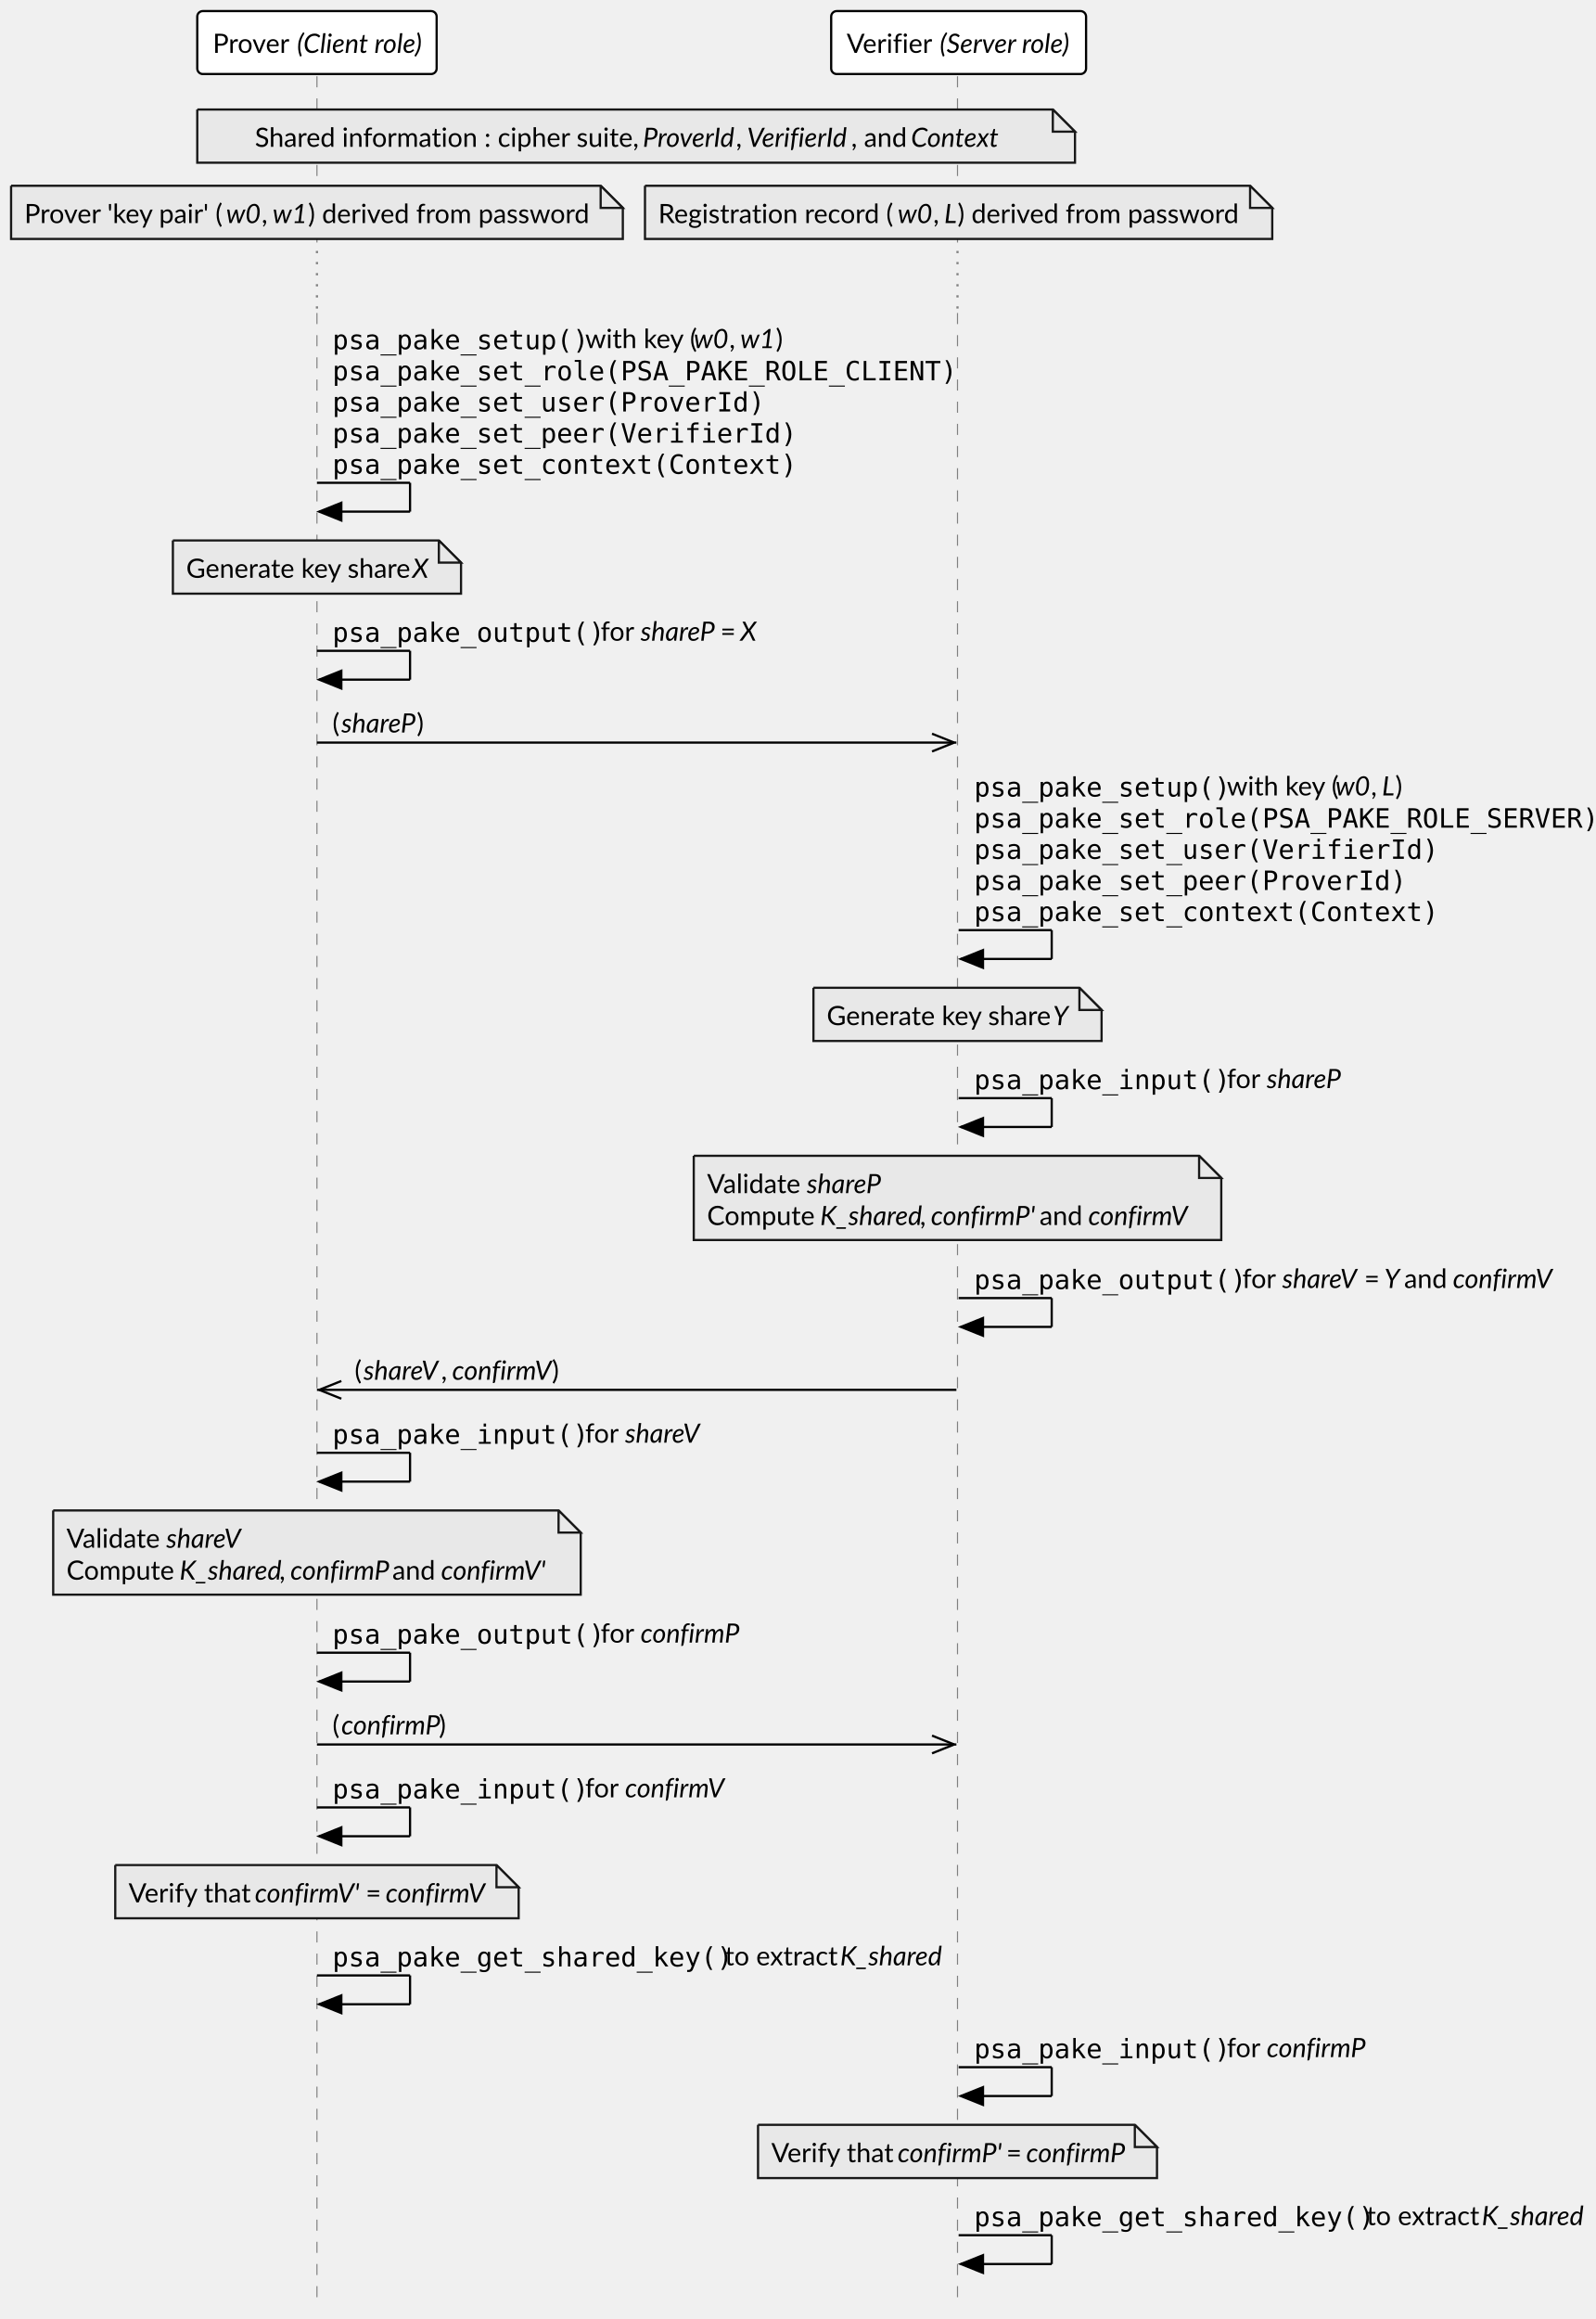
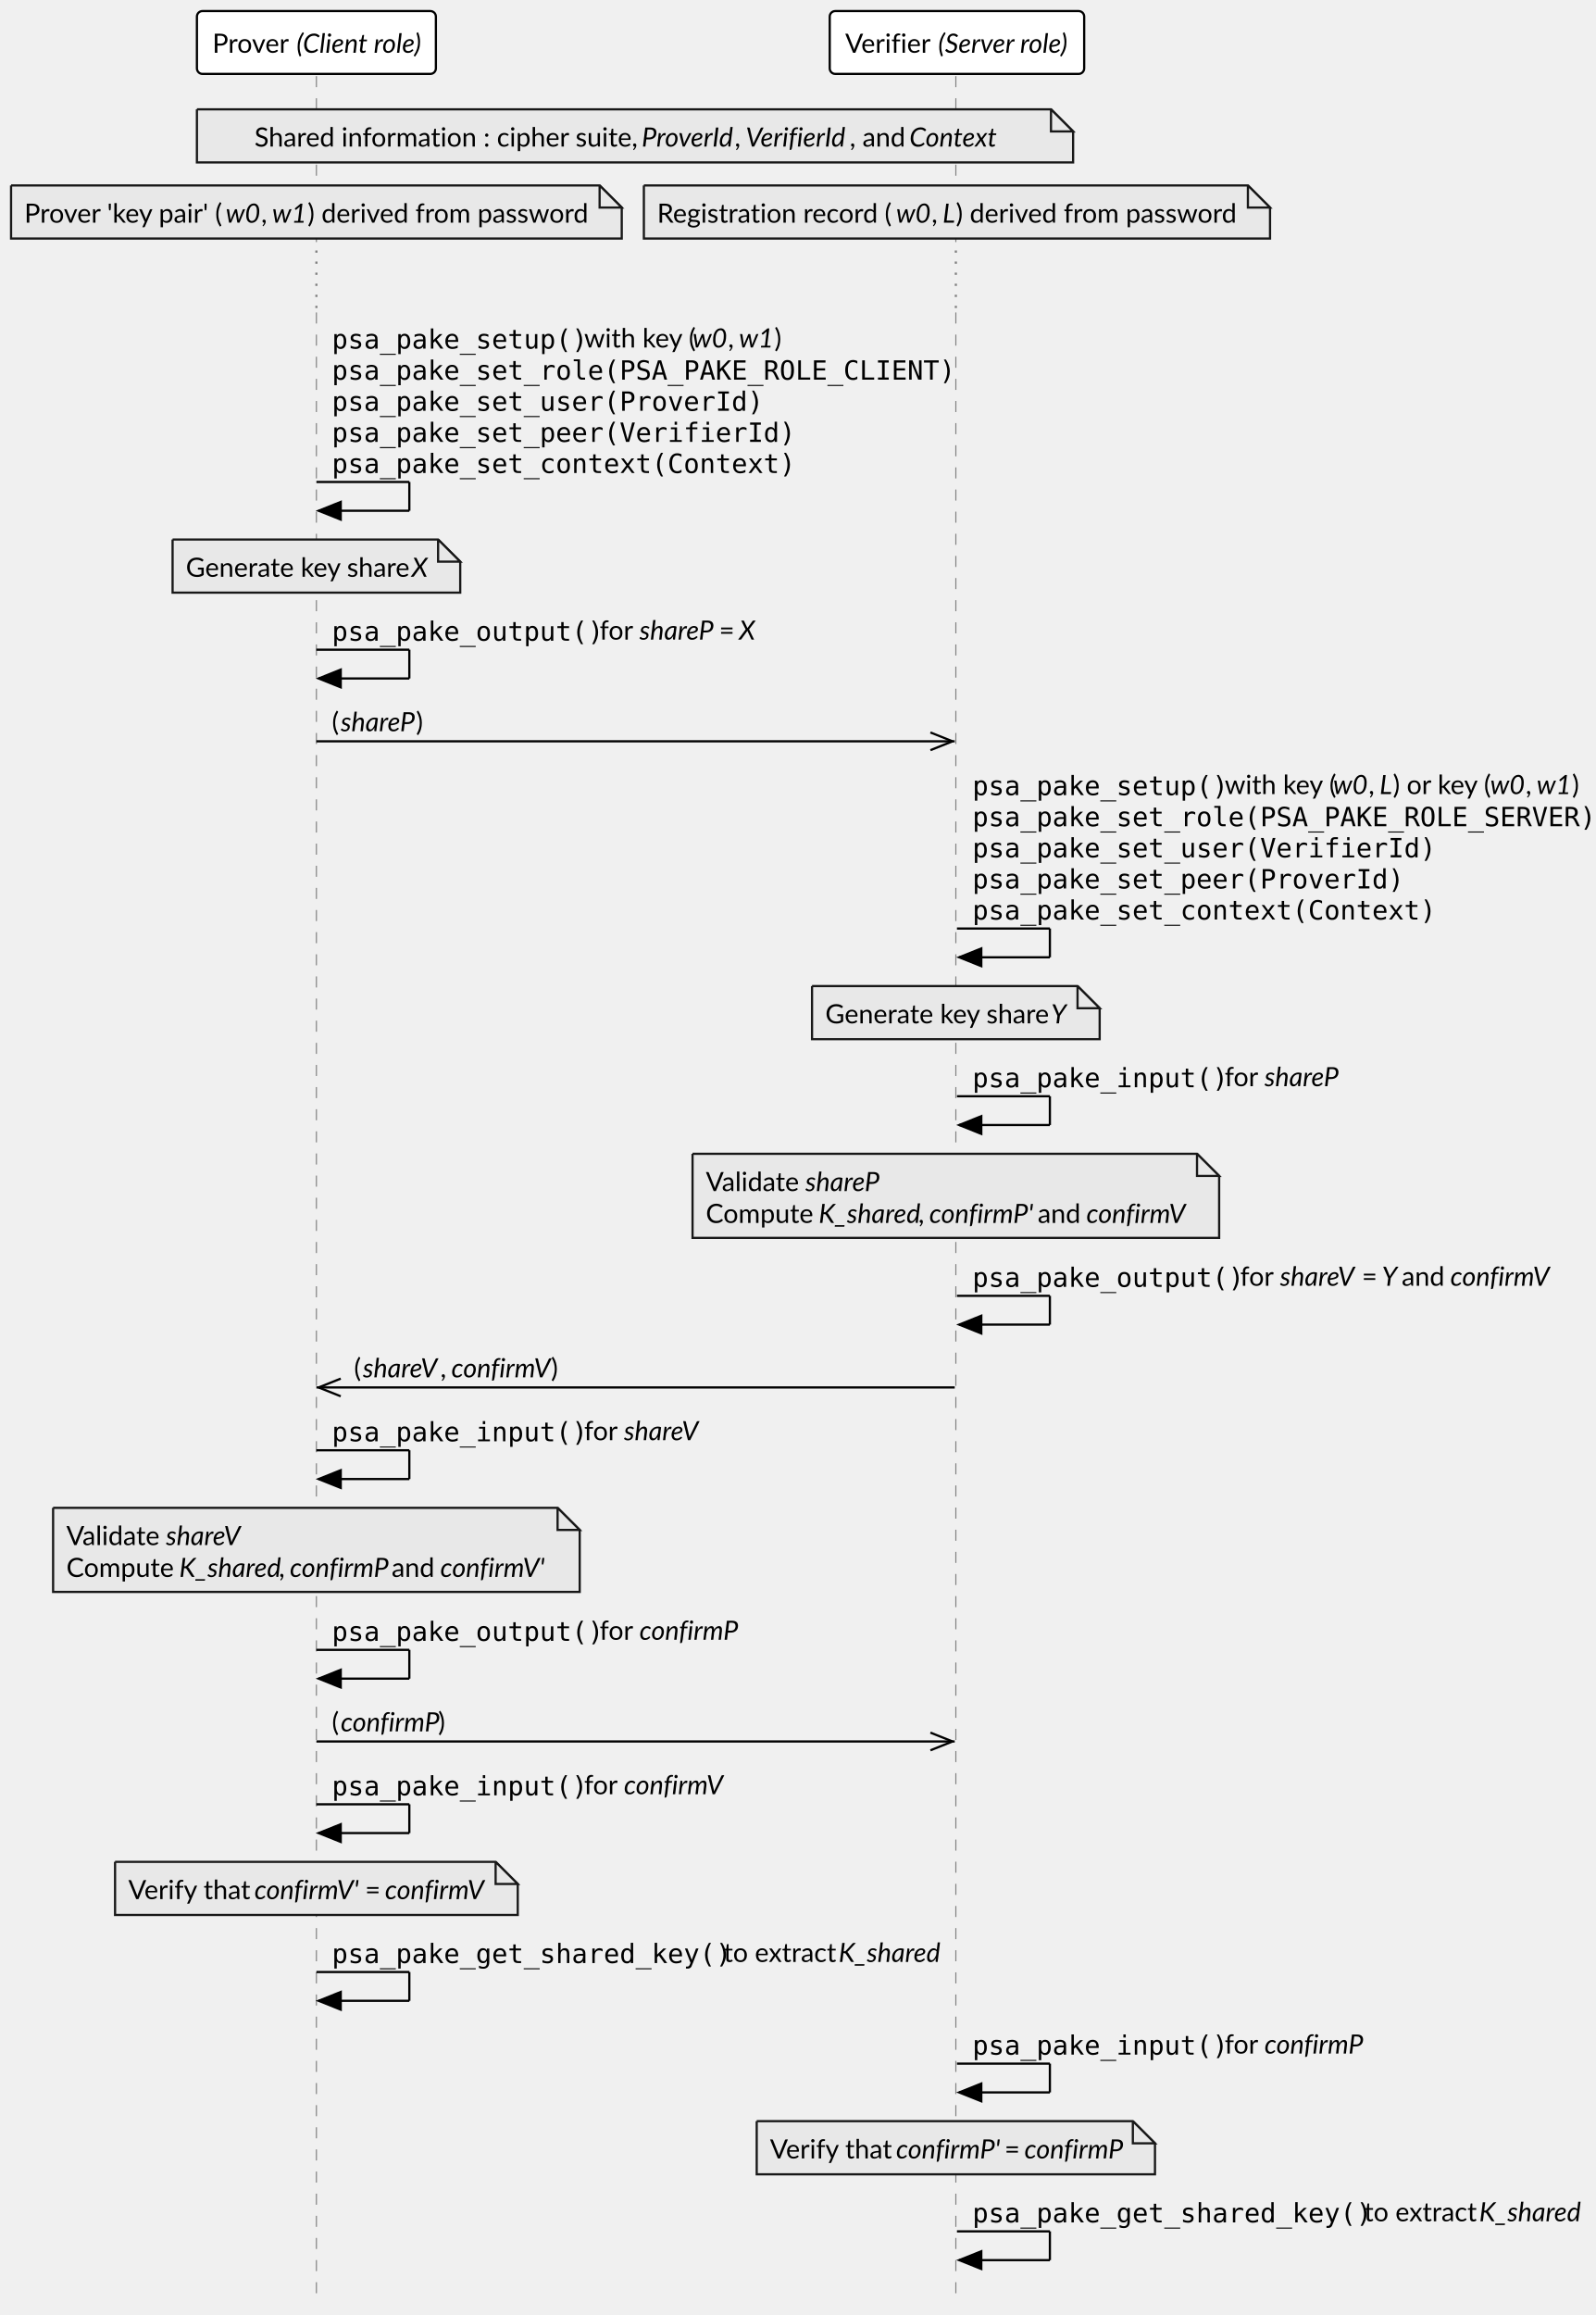
- <svg xmlns="http://www.w3.org/2000/svg" contentStyleType="text/css" height="1046px" preserveAspectRatio="none" style="width:720px;height:1046px;background:#FFFFFF55;" version="1.1" viewBox="0 0 720 1046" width="720px" zoomAndPan="magnify">
+ <svg xmlns="http://www.w3.org/2000/svg" contentStyleType="text/css" height="1046px" preserveAspectRatio="none" style="width:721px;height:1046px;background:#FFFFFF55;" version="1.1" viewBox="0 0 721 1046" width="721px" zoomAndPan="magnify">
  <defs />
  <g>
    <line style="stroke:#808080;stroke-width:0.5;stroke-dasharray:5.0,5.0;" x1="143" x2="143" y1="34.392" y2="113.176" />
    <line style="stroke:#808080;stroke-width:1.0;stroke-dasharray:1.0,4.0;" x1="143" x2="143" y1="113.176" y2="141.176" />
    <line style="stroke:#808080;stroke-width:0.5;stroke-dasharray:5.0,5.0;" x1="143" x2="143" y1="141.176" y2="1039.208" />
    <line style="stroke:#808080;stroke-width:0.5;stroke-dasharray:5.0,5.0;" x1="432" x2="432" y1="34.392" y2="113.176" />
    <line style="stroke:#808080;stroke-width:1.0;stroke-dasharray:1.0,4.0;" x1="432" x2="432" y1="113.176" y2="141.176" />
    <line style="stroke:#808080;stroke-width:0.5;stroke-dasharray:5.0,5.0;" x1="432" x2="432" y1="141.176" y2="1039.208" />
    <rect fill="#FFFFFF" height="28.392" rx="2.5" ry="2.5" style="stroke:#000000;stroke-width:1.0;" width="108" x="89" y="5" />
    <text fill="#000000" font-family="Lato,sans-serif" font-size="12" lengthAdjust="spacing" textLength="36" x="96" y="23.837">Prover</text>
    <text fill="#000000" font-family="Lato,sans-serif" font-size="12" font-style="italic" lengthAdjust="spacing" textLength="56" x="134" y="23.837">(Client role)</text>
    <rect fill="#FFFFFF" height="28.392" rx="2.5" ry="2.5" style="stroke:#000000;stroke-width:1.0;" width="115" x="375" y="5" />
    <text fill="#000000" font-family="Lato,sans-serif" font-size="12" lengthAdjust="spacing" textLength="40" x="382" y="23.837">Verifier</text>
    <text fill="#000000" font-family="Lato,sans-serif" font-size="12" font-style="italic" lengthAdjust="spacing" textLength="59" x="424" y="23.837">(Server role)</text>
    <path d="M89,49.392 L89,73.392 L485,73.392 L485,59.392 L475,49.392 L89,49.392 " fill="#E8E8E8" style="stroke:#181818;stroke-width:1.0;" />
    <path d="M475,49.392 L475,59.392 L485,59.392 L475,49.392 " fill="#E8E8E8" style="stroke:#181818;stroke-width:1.0;" />
    <text fill="#000000" font-family="Lato,sans-serif" font-size="12" lengthAdjust="spacing" textLength="173" x="115" y="66.23">Shared information : cipher suite,</text>
    <text fill="#000000" font-family="Lato,sans-serif" font-size="12" font-style="italic" lengthAdjust="spacing" textLength="42" x="290" y="66.23">ProverId</text>
    <text fill="#000000" font-family="Lato,sans-serif" font-size="12" lengthAdjust="spacing" textLength="3" x="332" y="66.23">,</text>
    <text fill="#000000" font-family="Lato,sans-serif" font-size="12" font-style="italic" lengthAdjust="spacing" textLength="47" x="337" y="66.23">VerifierId</text>
    <text fill="#000000" font-family="Lato,sans-serif" font-size="12" lengthAdjust="spacing" textLength="25" x="384" y="66.23">, and</text>
    <text fill="#000000" font-family="Lato,sans-serif" font-size="12" font-style="italic" lengthAdjust="spacing" textLength="39" x="411" y="66.23">Context</text>
    <path d="M291,83.784 L291,107.784 L574,107.784 L574,93.784 L564,83.784 L291,83.784 " fill="#E8E8E8" style="stroke:#181818;stroke-width:1.0;" />
    <path d="M564,83.784 L564,93.784 L574,93.784 L564,83.784 " fill="#E8E8E8" style="stroke:#181818;stroke-width:1.0;" />
    <text fill="#000000" font-family="Lato,sans-serif" font-size="12" lengthAdjust="spacing" textLength="108" x="297" y="100.622">Registration record (</text>
    <text fill="#000000" font-family="Lato,sans-serif" font-size="12" font-style="italic" lengthAdjust="spacing" textLength="16" x="405" y="100.622">w0</text>
    <text fill="#000000" font-family="Lato,sans-serif" font-size="12" lengthAdjust="spacing" textLength="3" x="421" y="100.622">,</text>
    <text fill="#000000" font-family="Lato,sans-serif" font-size="12" font-style="italic" lengthAdjust="spacing" textLength="6" x="426" y="100.622">L</text>
    <text fill="#000000" font-family="Lato,sans-serif" font-size="12" lengthAdjust="spacing" textLength="127" x="432" y="100.622">) derived from password</text>
    <path d="M5,83.784 L5,107.784 L281,107.784 L281,93.784 L271,83.784 L5,83.784 " fill="#E8E8E8" style="stroke:#181818;stroke-width:1.0;" />
    <path d="M271,83.784 L271,93.784 L281,93.784 L271,83.784 " fill="#E8E8E8" style="stroke:#181818;stroke-width:1.0;" />
    <text fill="#000000" font-family="Lato,sans-serif" font-size="12" lengthAdjust="spacing" textLength="91" x="11" y="100.622">Prover 'key pair' (</text>
    <text fill="#000000" font-family="Lato,sans-serif" font-size="12" font-style="italic" lengthAdjust="spacing" textLength="16" x="102" y="100.622">w0</text>
    <text fill="#000000" font-family="Lato,sans-serif" font-size="12" lengthAdjust="spacing" textLength="3" x="118" y="100.622">,</text>
    <text fill="#000000" font-family="Lato,sans-serif" font-size="12" font-style="italic" lengthAdjust="spacing" textLength="16" x="123" y="100.622">w1</text>
    <text fill="#000000" font-family="Lato,sans-serif" font-size="12" lengthAdjust="spacing" textLength="127" x="139" y="100.622">) derived from password</text>
    <line style="stroke:#000000;stroke-width:1.0;" x1="143" x2="185" y1="217.772" y2="217.772" />
    <line style="stroke:#000000;stroke-width:1.0;" x1="185" x2="185" y1="217.772" y2="230.772" />
    <line style="stroke:#000000;stroke-width:1.0;" x1="144" x2="185" y1="230.772" y2="230.772" />
    <polygon fill="#000000" points="154,226.772,144,230.772,154,234.772" style="stroke:#000000;stroke-width:1.0;" />
    <text fill="#000000" font-family="Consolas,Menlo,monospace" font-size="12" lengthAdjust="spacing" textLength="112" x="150" y="157.506">psa_pake_setup()</text>
    <text fill="#000000" font-family="Lato,sans-serif" font-size="12" lengthAdjust="spacing" textLength="49" x="264" y="157.014">with key (</text>
    <text fill="#000000" font-family="Lato,sans-serif" font-size="12" font-style="italic" lengthAdjust="spacing" textLength="16" x="313" y="157.014">w0</text>
    <text fill="#000000" font-family="Lato,sans-serif" font-size="12" lengthAdjust="spacing" textLength="3" x="329" y="157.014">,</text>
    <text fill="#000000" font-family="Lato,sans-serif" font-size="12" font-style="italic" lengthAdjust="spacing" textLength="16" x="334" y="157.014">w1</text>
    <text fill="#000000" font-family="Lato,sans-serif" font-size="12" lengthAdjust="spacing" textLength="4" x="350" y="157.014">)</text>
    <text fill="#000000" font-family="Consolas,Menlo,monospace" font-size="12" lengthAdjust="spacing" textLength="273" x="150" y="171.557">psa_pake_set_role(PSA_PAKE_ROLE_CLIENT)</text>
    <text fill="#000000" font-family="Consolas,Menlo,monospace" font-size="12" lengthAdjust="spacing" textLength="189" x="150" y="185.607">psa_pake_set_user(ProverId)</text>
    <text fill="#000000" font-family="Consolas,Menlo,monospace" font-size="12" lengthAdjust="spacing" textLength="203" x="150" y="199.658">psa_pake_set_peer(VerifierId)</text>
    <text fill="#000000" font-family="Consolas,Menlo,monospace" font-size="12" lengthAdjust="spacing" textLength="203" x="150" y="213.709">psa_pake_set_context(Context)</text>
    <path d="M78,243.772 L78,267.772 L208,267.772 L208,253.772 L198,243.772 L78,243.772 " fill="#E8E8E8" style="stroke:#181818;stroke-width:1.0;" />
    <path d="M198,243.772 L198,253.772 L208,253.772 L198,243.772 " fill="#E8E8E8" style="stroke:#181818;stroke-width:1.0;" />
    <text fill="#000000" font-family="Lato,sans-serif" font-size="12" lengthAdjust="spacing" textLength="100" x="84" y="260.609">Generate key share</text>
    <text fill="#000000" font-family="Lato,sans-serif" font-size="12" font-style="italic" lengthAdjust="spacing" textLength="7" x="186" y="260.609">X</text>
    <line style="stroke:#000000;stroke-width:1.0;" x1="143" x2="185" y1="293.556" y2="293.556" />
    <line style="stroke:#000000;stroke-width:1.0;" x1="185" x2="185" y1="293.556" y2="306.556" />
    <line style="stroke:#000000;stroke-width:1.0;" x1="144" x2="185" y1="306.556" y2="306.556" />
    <polygon fill="#000000" points="154,302.556,144,306.556,154,310.556" style="stroke:#000000;stroke-width:1.0;" />
    <text fill="#000000" font-family="Consolas,Menlo,monospace" font-size="12" lengthAdjust="spacing" textLength="119" x="150" y="289.493">psa_pake_output()</text>
    <text fill="#000000" font-family="Lato,sans-serif" font-size="12" lengthAdjust="spacing" textLength="16" x="271" y="289.001">for</text>
    <text fill="#000000" font-family="Lato,sans-serif" font-size="12" font-style="italic" lengthAdjust="spacing" textLength="34" x="289" y="289.001">shareP</text>
    <text fill="#000000" font-family="Lato,sans-serif" font-size="12" lengthAdjust="spacing" textLength="7" x="325" y="289.001">=</text>
    <text fill="#000000" font-family="Lato,sans-serif" font-size="12" font-style="italic" lengthAdjust="spacing" textLength="7" x="334" y="289.001">X</text>
    <line style="stroke:#000000;stroke-width:1.0;" x1="430.5" x2="420.5" y1="334.948" y2="330.948" />
    <line style="stroke:#000000;stroke-width:1.0;" x1="430.5" x2="420.5" y1="334.948" y2="338.948" />
    <line style="stroke:#000000;stroke-width:1.0;" x1="143" x2="431.5" y1="334.948" y2="334.948" />
    <text fill="#000000" font-family="Lato,sans-serif" font-size="12" lengthAdjust="spacing" textLength="4" x="150" y="330.393">(</text>
    <text fill="#000000" font-family="Lato,sans-serif" font-size="12" font-style="italic" lengthAdjust="spacing" textLength="34" x="154" y="330.393">shareP</text>
    <text fill="#000000" font-family="Lato,sans-serif" font-size="12" lengthAdjust="spacing" textLength="4" x="188" y="330.393">)</text>
    <line style="stroke:#000000;stroke-width:1.0;" x1="432.5" x2="474.5" y1="419.543" y2="419.543" />
    <line style="stroke:#000000;stroke-width:1.0;" x1="474.5" x2="474.5" y1="419.543" y2="432.543" />
    <line style="stroke:#000000;stroke-width:1.0;" x1="433.5" x2="474.5" y1="432.543" y2="432.543" />
    <polygon fill="#000000" points="443.5,428.543,433.5,432.543,443.5,436.543" style="stroke:#000000;stroke-width:1.0;" />
    <text fill="#000000" font-family="Consolas,Menlo,monospace" font-size="12" lengthAdjust="spacing" textLength="112" x="439.5" y="359.277">psa_pake_setup()</text>
    <text fill="#000000" font-family="Lato,sans-serif" font-size="12" lengthAdjust="spacing" textLength="49" x="553.5" y="358.785">with key (</text>
    <text fill="#000000" font-family="Lato,sans-serif" font-size="12" font-style="italic" lengthAdjust="spacing" textLength="16" x="602.5" y="358.785">w0</text>
    <text fill="#000000" font-family="Lato,sans-serif" font-size="12" lengthAdjust="spacing" textLength="3" x="618.5" y="358.785">,</text>
    <text fill="#000000" font-family="Lato,sans-serif" font-size="12" font-style="italic" lengthAdjust="spacing" textLength="6" x="623.5" y="358.785">L</text>
-     <text fill="#000000" font-family="Lato,sans-serif" font-size="12" lengthAdjust="spacing" textLength="4" x="629.5" y="358.785">)</text>
+     <text fill="#000000" font-family="Lato,sans-serif" font-size="12" lengthAdjust="spacing" textLength="44" x="629.5" y="358.785">) or key (</text>
+     <text fill="#000000" font-family="Lato,sans-serif" font-size="12" font-style="italic" lengthAdjust="spacing" textLength="16" x="673.5" y="358.785">w0</text>
+     <text fill="#000000" font-family="Lato,sans-serif" font-size="12" lengthAdjust="spacing" textLength="3" x="689.5" y="358.785">,</text>
+     <text fill="#000000" font-family="Lato,sans-serif" font-size="12" font-style="italic" lengthAdjust="spacing" textLength="16" x="694.5" y="358.785">w1</text>
+     <text fill="#000000" font-family="Lato,sans-serif" font-size="12" lengthAdjust="spacing" textLength="4" x="710.5" y="358.785">)</text>
    <text fill="#000000" font-family="Consolas,Menlo,monospace" font-size="12" lengthAdjust="spacing" textLength="273" x="439.5" y="373.328">psa_pake_set_role(PSA_PAKE_ROLE_SERVER)</text>
    <text fill="#000000" font-family="Consolas,Menlo,monospace" font-size="12" lengthAdjust="spacing" textLength="203" x="439.5" y="387.379">psa_pake_set_user(VerifierId)</text>
    <text fill="#000000" font-family="Consolas,Menlo,monospace" font-size="12" lengthAdjust="spacing" textLength="189" x="439.5" y="401.43">psa_pake_set_peer(ProverId)</text>
    <text fill="#000000" font-family="Consolas,Menlo,monospace" font-size="12" lengthAdjust="spacing" textLength="203" x="439.5" y="415.481">psa_pake_set_context(Context)</text>
    <path d="M367,445.543 L367,469.543 L497,469.543 L497,455.543 L487,445.543 L367,445.543 " fill="#E8E8E8" style="stroke:#181818;stroke-width:1.0;" />
    <path d="M487,445.543 L487,455.543 L497,455.543 L487,445.543 " fill="#E8E8E8" style="stroke:#181818;stroke-width:1.0;" />
    <text fill="#000000" font-family="Lato,sans-serif" font-size="12" lengthAdjust="spacing" textLength="100" x="373" y="462.38">Generate key share</text>
    <text fill="#000000" font-family="Lato,sans-serif" font-size="12" font-style="italic" lengthAdjust="spacing" textLength="7" x="475" y="462.38">Y</text>
    <line style="stroke:#000000;stroke-width:1.0;" x1="432.5" x2="474.5" y1="495.327" y2="495.327" />
    <line style="stroke:#000000;stroke-width:1.0;" x1="474.5" x2="474.5" y1="495.327" y2="508.327" />
    <line style="stroke:#000000;stroke-width:1.0;" x1="433.5" x2="474.5" y1="508.327" y2="508.327" />
    <polygon fill="#000000" points="443.5,504.327,433.5,508.327,443.5,512.327" style="stroke:#000000;stroke-width:1.0;" />
    <text fill="#000000" font-family="Consolas,Menlo,monospace" font-size="12" lengthAdjust="spacing" textLength="112" x="439.5" y="491.265">psa_pake_input()</text>
    <text fill="#000000" font-family="Lato,sans-serif" font-size="12" lengthAdjust="spacing" textLength="16" x="553.5" y="490.773">for</text>
    <text fill="#000000" font-family="Lato,sans-serif" font-size="12" font-style="italic" lengthAdjust="spacing" textLength="34" x="571.5" y="490.773">shareP</text>
    <path d="M313,521.327 L313,559.327 L551,559.327 L551,531.327 L541,521.327 L313,521.327 " fill="#E8E8E8" style="stroke:#181818;stroke-width:1.0;" />
    <path d="M541,521.327 L541,531.327 L551,531.327 L541,521.327 " fill="#E8E8E8" style="stroke:#181818;stroke-width:1.0;" />
    <text fill="#000000" font-family="Lato,sans-serif" font-size="12" lengthAdjust="spacing" textLength="43" x="319" y="538.165">Validate</text>
    <text fill="#000000" font-family="Lato,sans-serif" font-size="12" font-style="italic" lengthAdjust="spacing" textLength="34" x="364" y="538.165">shareP</text>
    <text fill="#000000" font-family="Lato,sans-serif" font-size="12" lengthAdjust="spacing" textLength="49" x="319" y="552.557">Compute</text>
    <text fill="#000000" font-family="Lato,sans-serif" font-size="12" font-style="italic" lengthAdjust="spacing" textLength="45" x="370" y="552.557">K_shared</text>
    <text fill="#000000" font-family="Lato,sans-serif" font-size="12" lengthAdjust="spacing" textLength="3" x="415" y="552.557">,</text>
    <text fill="#000000" font-family="Lato,sans-serif" font-size="12" font-style="italic" lengthAdjust="spacing" textLength="47" x="420" y="552.557">confirmP'</text>
    <text fill="#000000" font-family="Lato,sans-serif" font-size="12" lengthAdjust="spacing" textLength="20" x="469" y="552.557">and</text>
    <text fill="#000000" font-family="Lato,sans-serif" font-size="12" font-style="italic" lengthAdjust="spacing" textLength="45" x="491" y="552.557">confirmV</text>
    <line style="stroke:#000000;stroke-width:1.0;" x1="432.5" x2="474.5" y1="585.503" y2="585.503" />
    <line style="stroke:#000000;stroke-width:1.0;" x1="474.5" x2="474.5" y1="585.503" y2="598.503" />
    <line style="stroke:#000000;stroke-width:1.0;" x1="433.5" x2="474.5" y1="598.503" y2="598.503" />
    <polygon fill="#000000" points="443.5,594.503,433.5,598.503,443.5,602.503" style="stroke:#000000;stroke-width:1.0;" />
    <text fill="#000000" font-family="Consolas,Menlo,monospace" font-size="12" lengthAdjust="spacing" textLength="119" x="439.5" y="581.441">psa_pake_output()</text>
    <text fill="#000000" font-family="Lato,sans-serif" font-size="12" lengthAdjust="spacing" textLength="16" x="560.5" y="580.949">for</text>
    <text fill="#000000" font-family="Lato,sans-serif" font-size="12" font-style="italic" lengthAdjust="spacing" textLength="35" x="578.5" y="580.949">shareV</text>
    <text fill="#000000" font-family="Lato,sans-serif" font-size="12" lengthAdjust="spacing" textLength="7" x="615.5" y="580.949">=</text>
    <text fill="#000000" font-family="Lato,sans-serif" font-size="12" font-style="italic" lengthAdjust="spacing" textLength="7" x="624.5" y="580.949">Y</text>
    <text fill="#000000" font-family="Lato,sans-serif" font-size="12" lengthAdjust="spacing" textLength="20" x="633.5" y="580.949">and</text>
    <text fill="#000000" font-family="Lato,sans-serif" font-size="12" font-style="italic" lengthAdjust="spacing" textLength="45" x="655.5" y="580.949">confirmV</text>
    <line style="stroke:#000000;stroke-width:1.0;" x1="144" x2="154" y1="626.895" y2="622.895" />
    <line style="stroke:#000000;stroke-width:1.0;" x1="144" x2="154" y1="626.895" y2="630.895" />
    <line style="stroke:#000000;stroke-width:1.0;" x1="143" x2="431.5" y1="626.895" y2="626.895" />
    <text fill="#000000" font-family="Lato,sans-serif" font-size="12" lengthAdjust="spacing" textLength="4" x="160" y="622.341">(</text>
    <text fill="#000000" font-family="Lato,sans-serif" font-size="12" font-style="italic" lengthAdjust="spacing" textLength="35" x="164" y="622.341">shareV</text>
    <text fill="#000000" font-family="Lato,sans-serif" font-size="12" lengthAdjust="spacing" textLength="3" x="199" y="622.341">,</text>
    <text fill="#000000" font-family="Lato,sans-serif" font-size="12" font-style="italic" lengthAdjust="spacing" textLength="45" x="204" y="622.341">confirmV</text>
    <text fill="#000000" font-family="Lato,sans-serif" font-size="12" lengthAdjust="spacing" textLength="4" x="249" y="622.341">)</text>
    <line style="stroke:#000000;stroke-width:1.0;" x1="143" x2="185" y1="655.288" y2="655.288" />
    <line style="stroke:#000000;stroke-width:1.0;" x1="185" x2="185" y1="655.288" y2="668.288" />
    <line style="stroke:#000000;stroke-width:1.0;" x1="144" x2="185" y1="668.288" y2="668.288" />
    <polygon fill="#000000" points="154,664.288,144,668.288,154,672.288" style="stroke:#000000;stroke-width:1.0;" />
    <text fill="#000000" font-family="Consolas,Menlo,monospace" font-size="12" lengthAdjust="spacing" textLength="112" x="150" y="651.225">psa_pake_input()</text>
    <text fill="#000000" font-family="Lato,sans-serif" font-size="12" lengthAdjust="spacing" textLength="16" x="264" y="650.733">for</text>
    <text fill="#000000" font-family="Lato,sans-serif" font-size="12" font-style="italic" lengthAdjust="spacing" textLength="35" x="282" y="650.733">shareV</text>
    <path d="M24,681.288 L24,719.288 L262,719.288 L262,691.288 L252,681.288 L24,681.288 " fill="#E8E8E8" style="stroke:#181818;stroke-width:1.0;" />
    <path d="M252,681.288 L252,691.288 L262,691.288 L252,681.288 " fill="#E8E8E8" style="stroke:#181818;stroke-width:1.0;" />
    <text fill="#000000" font-family="Lato,sans-serif" font-size="12" lengthAdjust="spacing" textLength="43" x="30" y="698.125">Validate</text>
    <text fill="#000000" font-family="Lato,sans-serif" font-size="12" font-style="italic" lengthAdjust="spacing" textLength="35" x="75" y="698.125">shareV</text>
    <text fill="#000000" font-family="Lato,sans-serif" font-size="12" lengthAdjust="spacing" textLength="49" x="30" y="712.517">Compute</text>
    <text fill="#000000" font-family="Lato,sans-serif" font-size="12" font-style="italic" lengthAdjust="spacing" textLength="45" x="81" y="712.517">K_shared</text>
    <text fill="#000000" font-family="Lato,sans-serif" font-size="12" lengthAdjust="spacing" textLength="3" x="126" y="712.517">,</text>
    <text fill="#000000" font-family="Lato,sans-serif" font-size="12" font-style="italic" lengthAdjust="spacing" textLength="44" x="131" y="712.517">confirmP</text>
    <text fill="#000000" font-family="Lato,sans-serif" font-size="12" lengthAdjust="spacing" textLength="20" x="177" y="712.517">and</text>
    <text fill="#000000" font-family="Lato,sans-serif" font-size="12" font-style="italic" lengthAdjust="spacing" textLength="48" x="199" y="712.517">confirmV'</text>
    <line style="stroke:#000000;stroke-width:1.0;" x1="143" x2="185" y1="745.464" y2="745.464" />
    <line style="stroke:#000000;stroke-width:1.0;" x1="185" x2="185" y1="745.464" y2="758.464" />
    <line style="stroke:#000000;stroke-width:1.0;" x1="144" x2="185" y1="758.464" y2="758.464" />
    <polygon fill="#000000" points="154,754.464,144,758.464,154,762.464" style="stroke:#000000;stroke-width:1.0;" />
    <text fill="#000000" font-family="Consolas,Menlo,monospace" font-size="12" lengthAdjust="spacing" textLength="119" x="150" y="741.401">psa_pake_output()</text>
    <text fill="#000000" font-family="Lato,sans-serif" font-size="12" lengthAdjust="spacing" textLength="16" x="271" y="740.909">for</text>
    <text fill="#000000" font-family="Lato,sans-serif" font-size="12" font-style="italic" lengthAdjust="spacing" textLength="44" x="289" y="740.909">confirmP</text>
    <line style="stroke:#000000;stroke-width:1.0;" x1="430.5" x2="420.5" y1="786.856" y2="782.856" />
    <line style="stroke:#000000;stroke-width:1.0;" x1="430.5" x2="420.5" y1="786.856" y2="790.856" />
    <line style="stroke:#000000;stroke-width:1.0;" x1="143" x2="431.5" y1="786.856" y2="786.856" />
    <text fill="#000000" font-family="Lato,sans-serif" font-size="12" lengthAdjust="spacing" textLength="4" x="150" y="782.301">(</text>
    <text fill="#000000" font-family="Lato,sans-serif" font-size="12" font-style="italic" lengthAdjust="spacing" textLength="44" x="154" y="782.301">confirmP</text>
    <text fill="#000000" font-family="Lato,sans-serif" font-size="12" lengthAdjust="spacing" textLength="4" x="198" y="782.301">)</text>
    <line style="stroke:#000000;stroke-width:1.0;" x1="143" x2="185" y1="815.248" y2="815.248" />
    <line style="stroke:#000000;stroke-width:1.0;" x1="185" x2="185" y1="815.248" y2="828.248" />
    <line style="stroke:#000000;stroke-width:1.0;" x1="144" x2="185" y1="828.248" y2="828.248" />
    <polygon fill="#000000" points="154,824.248,144,828.248,154,832.248" style="stroke:#000000;stroke-width:1.0;" />
    <text fill="#000000" font-family="Consolas,Menlo,monospace" font-size="12" lengthAdjust="spacing" textLength="112" x="150" y="811.186">psa_pake_input()</text>
    <text fill="#000000" font-family="Lato,sans-serif" font-size="12" lengthAdjust="spacing" textLength="16" x="264" y="810.693">for</text>
    <text fill="#000000" font-family="Lato,sans-serif" font-size="12" font-style="italic" lengthAdjust="spacing" textLength="45" x="282" y="810.693">confirmV</text>
    <path d="M52,841.248 L52,865.248 L234,865.248 L234,851.248 L224,841.248 L52,841.248 " fill="#E8E8E8" style="stroke:#181818;stroke-width:1.0;" />
    <path d="M224,841.248 L224,851.248 L234,851.248 L224,841.248 " fill="#E8E8E8" style="stroke:#181818;stroke-width:1.0;" />
    <text fill="#000000" font-family="Lato,sans-serif" font-size="12" lengthAdjust="spacing" textLength="55" x="58" y="858.086">Verify that</text>
    <text fill="#000000" font-family="Lato,sans-serif" font-size="12" font-style="italic" lengthAdjust="spacing" textLength="48" x="115" y="858.086">confirmV'</text>
    <text fill="#000000" font-family="Lato,sans-serif" font-size="12" lengthAdjust="spacing" textLength="7" x="165" y="858.086">=</text>
    <text fill="#000000" font-family="Lato,sans-serif" font-size="12" font-style="italic" lengthAdjust="spacing" textLength="45" x="174" y="858.086">confirmV</text>
    <line style="stroke:#000000;stroke-width:1.0;" x1="143" x2="185" y1="891.032" y2="891.032" />
    <line style="stroke:#000000;stroke-width:1.0;" x1="185" x2="185" y1="891.032" y2="904.032" />
    <line style="stroke:#000000;stroke-width:1.0;" x1="144" x2="185" y1="904.032" y2="904.032" />
    <polygon fill="#000000" points="154,900.032,144,904.032,154,908.032" style="stroke:#000000;stroke-width:1.0;" />
    <text fill="#000000" font-family="Consolas,Menlo,monospace" font-size="12" lengthAdjust="spacing" textLength="175" x="150" y="886.97">psa_pake_get_shared_key()</text>
    <text fill="#000000" font-family="Lato,sans-serif" font-size="12" lengthAdjust="spacing" textLength="50" x="327" y="886.478">to extract</text>
    <text fill="#000000" font-family="Lato,sans-serif" font-size="12" font-style="italic" lengthAdjust="spacing" textLength="45" x="379" y="886.478">K_shared</text>
    <line style="stroke:#000000;stroke-width:1.0;" x1="432.5" x2="474.5" y1="932.424" y2="932.424" />
    <line style="stroke:#000000;stroke-width:1.0;" x1="474.5" x2="474.5" y1="932.424" y2="945.424" />
    <line style="stroke:#000000;stroke-width:1.0;" x1="433.5" x2="474.5" y1="945.424" y2="945.424" />
    <polygon fill="#000000" points="443.5,941.424,433.5,945.424,443.5,949.424" style="stroke:#000000;stroke-width:1.0;" />
    <text fill="#000000" font-family="Consolas,Menlo,monospace" font-size="12" lengthAdjust="spacing" textLength="112" x="439.5" y="928.362">psa_pake_input()</text>
    <text fill="#000000" font-family="Lato,sans-serif" font-size="12" lengthAdjust="spacing" textLength="16" x="553.5" y="927.87">for</text>
    <text fill="#000000" font-family="Lato,sans-serif" font-size="12" font-style="italic" lengthAdjust="spacing" textLength="44" x="571.5" y="927.87">confirmP</text>
    <path d="M342,958.424 L342,982.424 L522,982.424 L522,968.424 L512,958.424 L342,958.424 " fill="#E8E8E8" style="stroke:#181818;stroke-width:1.0;" />
    <path d="M512,958.424 L512,968.424 L522,968.424 L512,958.424 " fill="#E8E8E8" style="stroke:#181818;stroke-width:1.0;" />
    <text fill="#000000" font-family="Lato,sans-serif" font-size="12" lengthAdjust="spacing" textLength="55" x="348" y="975.262">Verify that</text>
    <text fill="#000000" font-family="Lato,sans-serif" font-size="12" font-style="italic" lengthAdjust="spacing" textLength="47" x="405" y="975.262">confirmP'</text>
    <text fill="#000000" font-family="Lato,sans-serif" font-size="12" lengthAdjust="spacing" textLength="7" x="454" y="975.262">=</text>
    <text fill="#000000" font-family="Lato,sans-serif" font-size="12" font-style="italic" lengthAdjust="spacing" textLength="44" x="463" y="975.262">confirmP</text>
    <line style="stroke:#000000;stroke-width:1.0;" x1="432.5" x2="474.5" y1="1008.208" y2="1008.208" />
    <line style="stroke:#000000;stroke-width:1.0;" x1="474.5" x2="474.5" y1="1008.208" y2="1021.208" />
    <line style="stroke:#000000;stroke-width:1.0;" x1="433.5" x2="474.5" y1="1021.208" y2="1021.208" />
    <polygon fill="#000000" points="443.5,1017.208,433.5,1021.208,443.5,1025.208" style="stroke:#000000;stroke-width:1.0;" />
    <text fill="#000000" font-family="Consolas,Menlo,monospace" font-size="12" lengthAdjust="spacing" textLength="175" x="439.5" y="1004.146">psa_pake_get_shared_key()</text>
    <text fill="#000000" font-family="Lato,sans-serif" font-size="12" lengthAdjust="spacing" textLength="50" x="616.5" y="1003.654">to extract</text>
    <text fill="#000000" font-family="Lato,sans-serif" font-size="12" font-style="italic" lengthAdjust="spacing" textLength="45" x="668.5" y="1003.654">K_shared</text>
  </g>
</svg>
